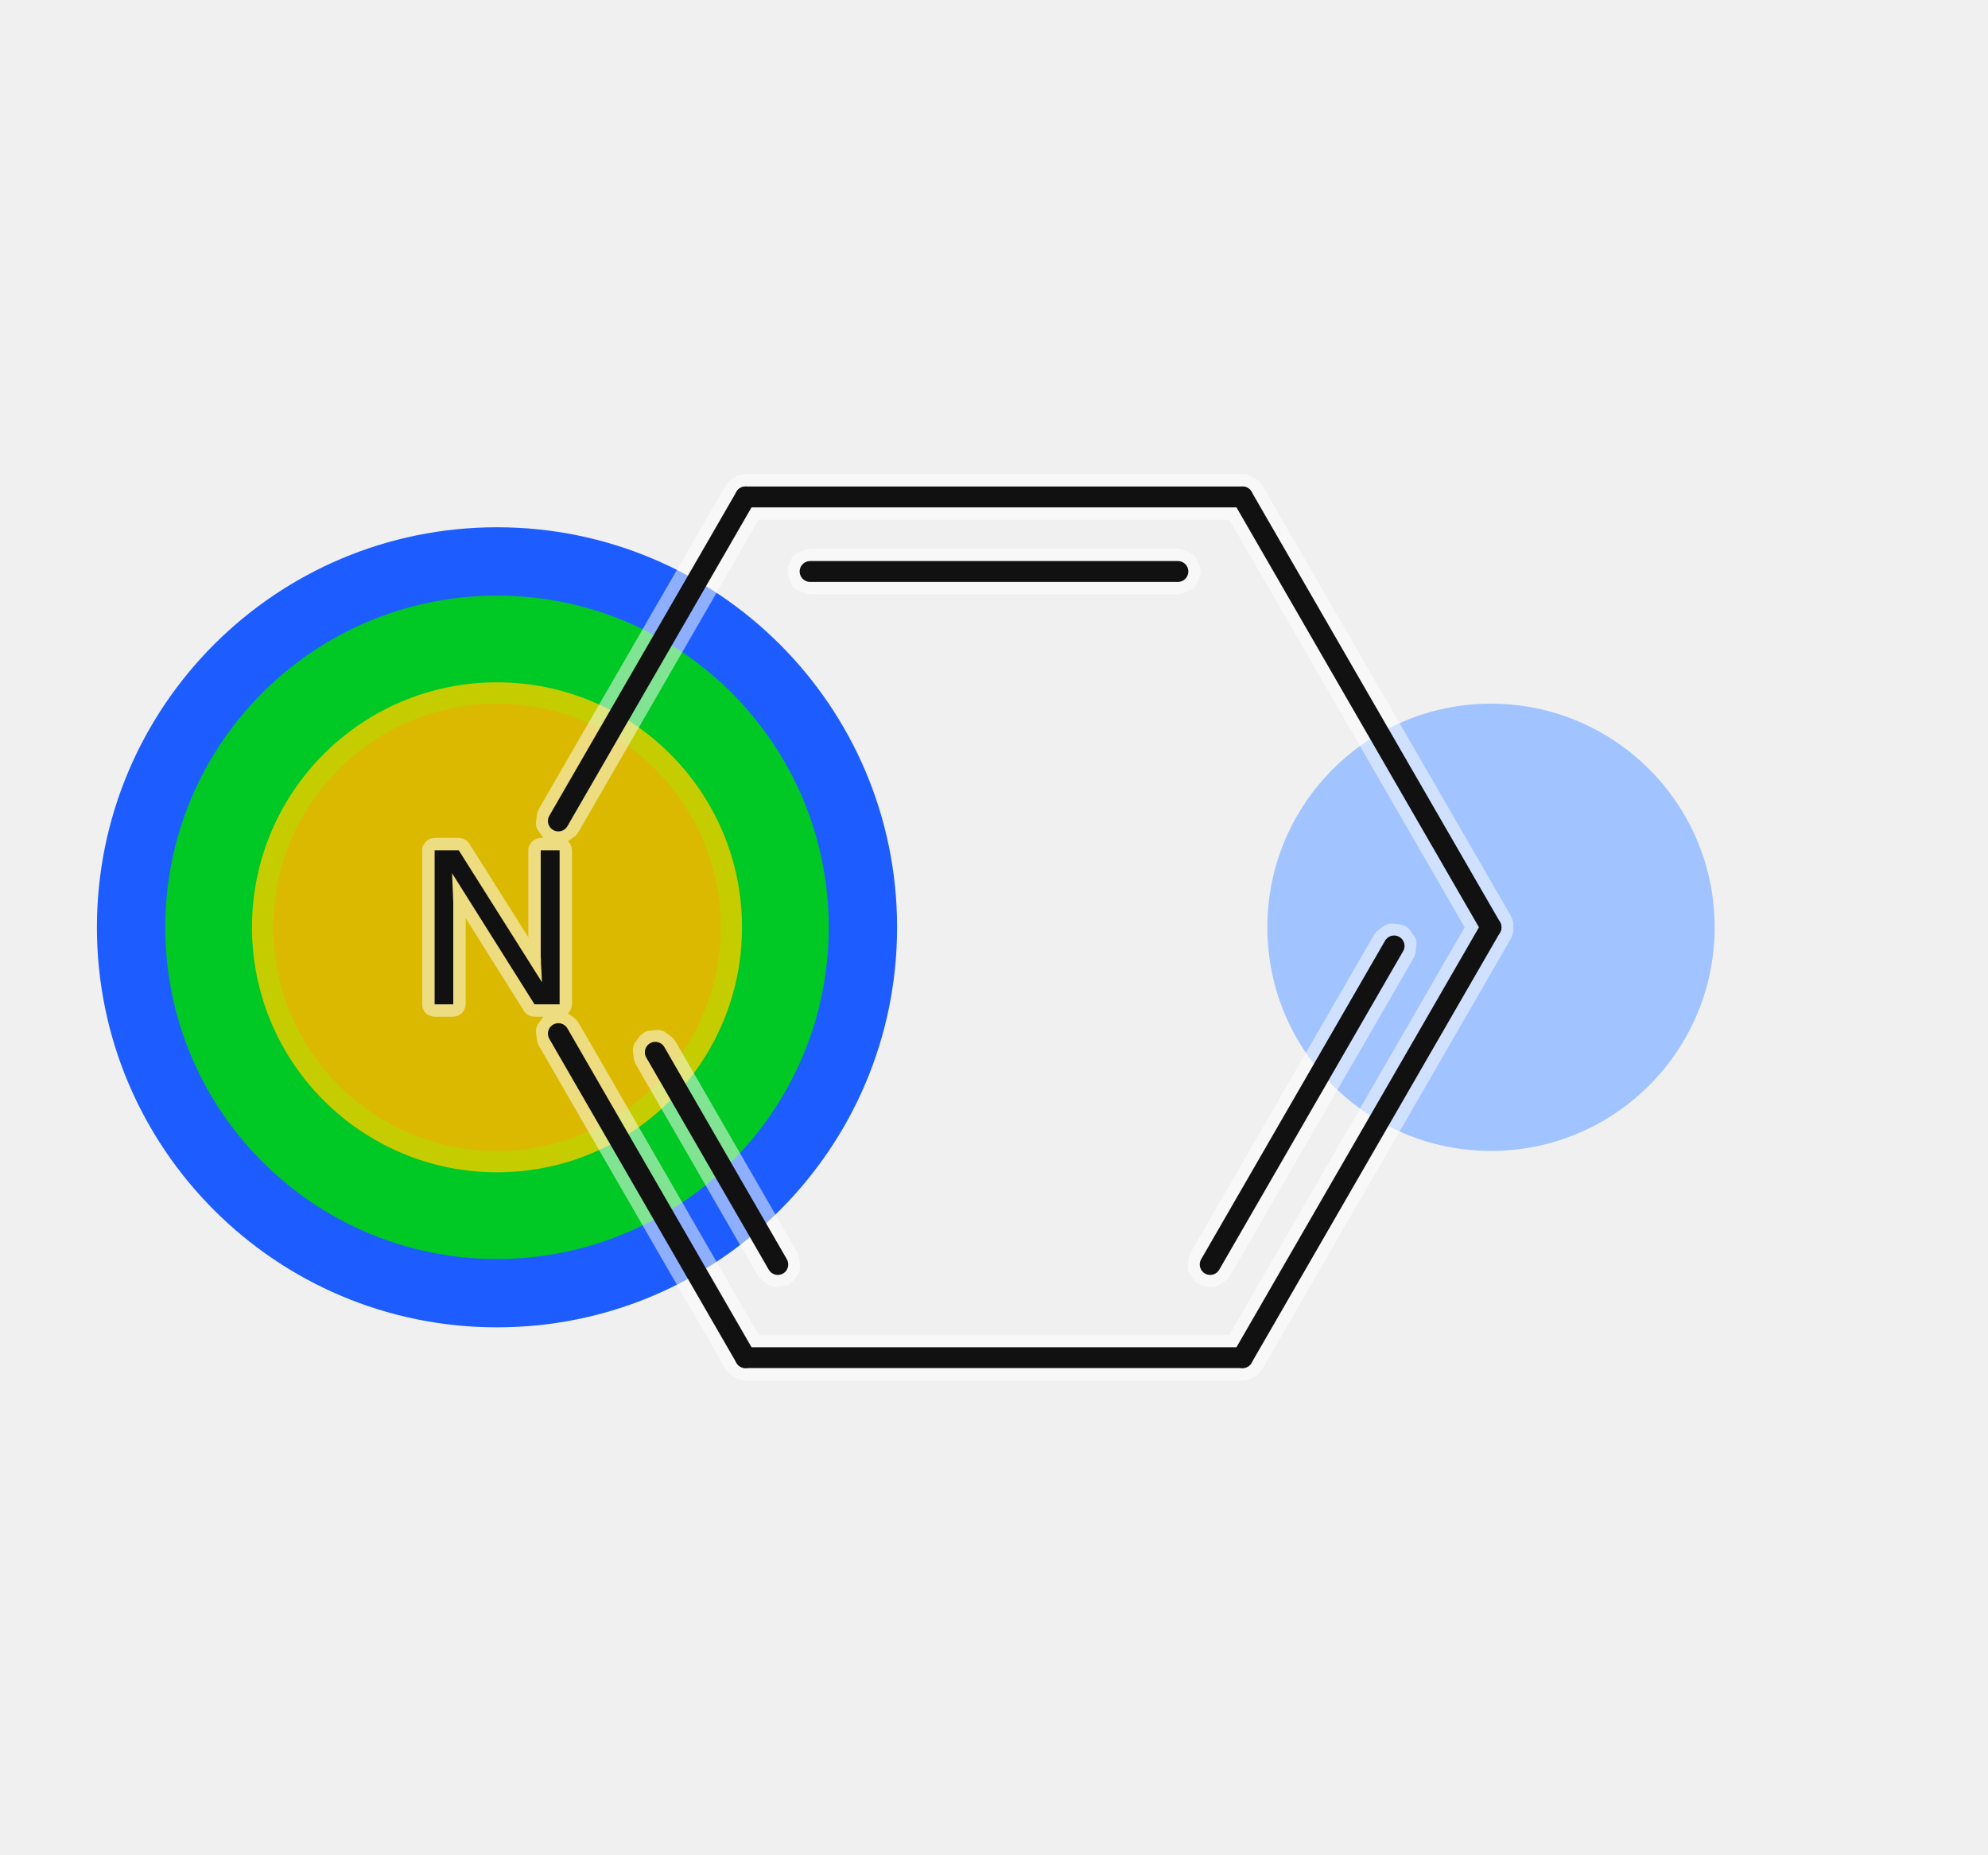
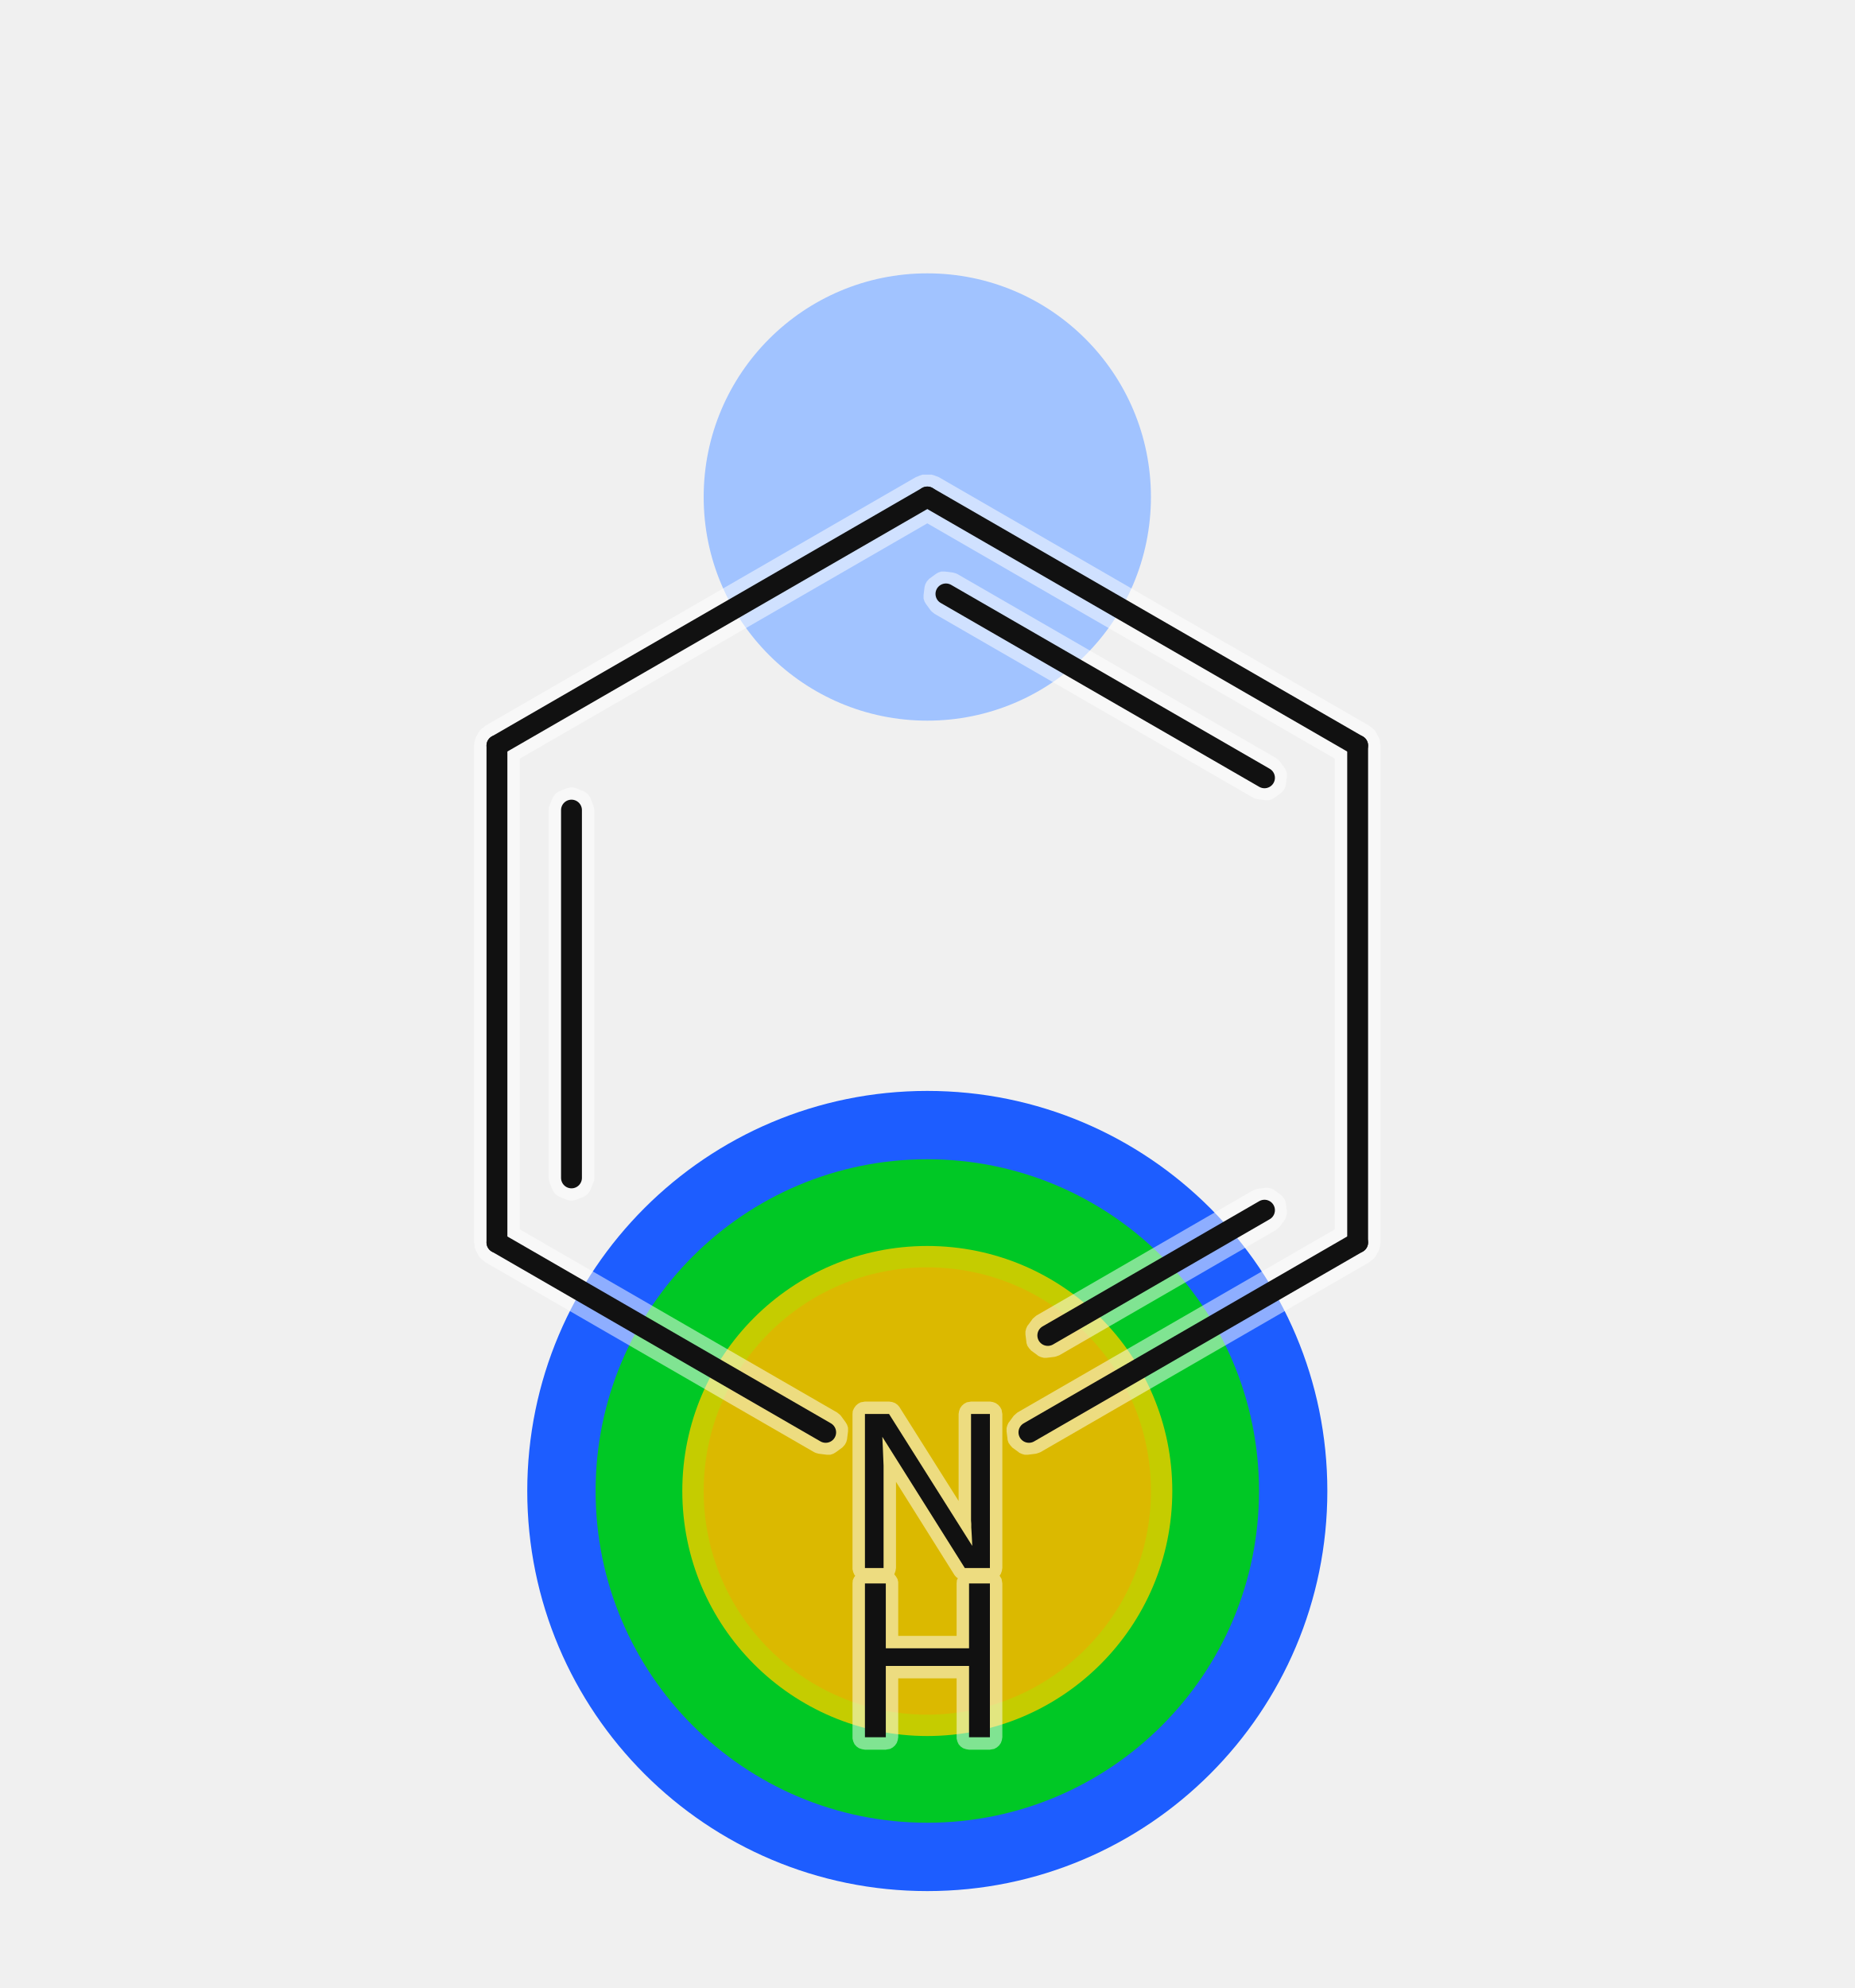
- <svg xmlns="http://www.w3.org/2000/svg" width="80" height="74.64" viewBox="0 0 80 74.64" class="xpict" style="background:transparent">
+ <svg xmlns="http://www.w3.org/2000/svg" width="74.64" height="80" viewBox="0 0 74.64 80" class="xpict" style="background:transparent">
  <g class="xpict-mol" transform="translate(0,0)" data-id="m0">
    <g class="layer-shading" id="shading">
-       <circle cx="60" cy="37.32" r="9" opacity="1" fill="rgb(161,195,255)" stroke-width="1" class="shade" />
-       <circle cx="20" cy="37.32" r="16.1" opacity="1" fill="rgb(29,93,255)" stroke-width="1" class="shade" />
-       <circle cx="20" cy="37.32" r="13.35" opacity="1" fill="rgb(0,200,37)" stroke-width="1" class="shade" />
-       <circle cx="20" cy="37.32" r="9.86" opacity="1" fill="rgb(197,204,0)" stroke-width="1" class="shade" />
-       <circle cx="20" cy="37.32" r="9" opacity="1" fill="rgb(219,185,0)" stroke-width="1" class="shade" />
+       <circle cx="37.32" cy="20" r="9" opacity="1" fill="rgb(161,195,255)" stroke-width="1" class="shade" />
+       <circle cx="37.32" cy="60" r="16.1" opacity="1" fill="rgb(29,93,255)" stroke-width="1" class="shade" />
+       <circle cx="37.32" cy="60" r="13.35" opacity="1" fill="rgb(0,200,37)" stroke-width="1" class="shade" />
+       <circle cx="37.32" cy="60" r="9.86" opacity="1" fill="rgb(197,204,0)" stroke-width="1" class="shade" />
+       <circle cx="37.32" cy="60" r="9" opacity="1" fill="rgb(219,185,0)" stroke-width="1" class="shade" />
    </g>
  </g>
  <g class="xpict-halo" id="halo">
-     <path d="M 16.99 40.42 L 16.99 34.22 L 17 34.1 L 17.05 33.99 L 17.12 33.89 L 17.21 33.81 L 17.32 33.75 L 17.44 33.73 L 17.49 33.72 L 18.46 33.72 L 18.58 33.74 L 18.7 33.78 L 18.8 33.85 L 18.88 33.94 L 18.89 33.96 L 21.26 37.72 L 21.26 34.22 L 21.27 34.1 L 21.32 33.99 L 21.39 33.89 L 21.48 33.81 L 21.59 33.75 L 21.71 33.73 L 21.76 33.72 L 21.88 33.72 L 21.86 33.71 L 21.67 33.45 L 21.61 33.35 L 21.57 33.23 L 21.57 33.11 L 21.57 33.08 L 21.61 32.76 L 21.64 32.65 L 21.67 32.58 L 29.2 19.54 L 29.28 19.44 L 29.28 19.44 L 29.3 19.41 L 29.38 19.32 L 29.49 19.25 L 29.51 19.24 L 29.55 19.22 L 29.59 19.2 L 29.69 19.14 L 29.81 19.1 L 29.88 19.1 L 29.93 19.09 L 30 19.08 L 50 19.08 L 50.12 19.09 L 50.13 19.1 L 50.17 19.1 L 50.28 19.13 L 50.39 19.18 L 50.41 19.2 L 50.45 19.22 L 50.49 19.24 L 50.59 19.3 L 50.68 19.38 L 50.72 19.45 L 50.75 19.48 L 50.8 19.54 L 60.8 36.86 L 60.84 36.97 L 60.85 36.98 L 60.86 37.01 L 60.9 37.13 L 60.9 37.25 L 60.9 37.28 L 60.9 37.32 L 60.9 37.36 L 60.9 37.49 L 60.87 37.6 L 60.84 37.67 L 60.83 37.71 L 60.8 37.78 L 50.8 55.1 L 50.72 55.2 L 50.72 55.2 L 50.7 55.23 L 50.62 55.32 L 50.51 55.39 L 50.49 55.4 L 50.45 55.42 L 50.41 55.44 L 50.31 55.5 L 50.19 55.54 L 50.12 55.54 L 50.07 55.55 L 50 55.56 L 30 55.56 L 29.88 55.55 L 29.87 55.54 L 29.83 55.54 L 29.72 55.51 L 29.61 55.46 L 29.59 55.44 L 29.55 55.42 L 29.51 55.4 L 29.41 55.34 L 29.32 55.26 L 29.28 55.19 L 29.25 55.16 L 29.2 55.1 L 21.67 42.06 L 21.63 41.95 L 21.61 41.88 L 21.57 41.56 L 21.57 41.43 L 21.6 41.32 L 21.65 41.21 L 21.67 41.19 L 21.86 40.93 L 21.88 40.92 L 21.51 40.92 L 21.38 40.9 L 21.27 40.86 L 21.17 40.79 L 21.09 40.7 L 21.08 40.68 L 18.74 36.95 L 18.74 40.42 L 18.72 40.54 L 18.68 40.65 L 18.61 40.75 L 18.52 40.83 L 18.41 40.89 L 18.29 40.91 L 18.24 40.92 L 17.49 40.92 L 17.37 40.9 L 17.25 40.86 L 17.15 40.79 L 17.07 40.7 L 17.02 40.59 L 16.99 40.47 Z M 22.86 33.86 L 22.93 33.94 L 22.99 34.05 L 23.01 34.17 L 23.02 34.22 L 23.02 40.42 L 23 40.54 L 22.96 40.65 L 22.89 40.75 L 22.86 40.78 L 22.86 40.78 L 22.88 40.8 L 23.14 40.99 L 23.22 41.08 L 23.27 41.14 L 30.53 53.72 L 49.47 53.72 L 58.94 37.32 L 49.47 20.92 L 30.53 20.92 L 23.27 33.5 L 23.19 33.6 L 23.14 33.65 L 22.88 33.84 Z M 25.47 42.31 L 25.47 42.18 L 25.5 42.07 L 25.55 41.96 L 25.57 41.94 L 25.76 41.68 L 25.85 41.6 L 25.95 41.53 L 26.07 41.49 L 26.09 41.49 L 26.41 41.45 L 26.54 41.45 L 26.65 41.48 L 26.76 41.53 L 26.78 41.55 L 27.04 41.74 L 27.12 41.83 L 27.17 41.89 L 32.1 50.43 L 32.14 50.54 L 32.16 50.61 L 32.2 50.93 L 32.2 51.06 L 32.17 51.17 L 32.12 51.28 L 32.1 51.3 L 31.91 51.56 L 31.82 51.64 L 31.72 51.71 L 31.6 51.75 L 31.58 51.75 L 31.26 51.79 L 31.13 51.79 L 31.02 51.76 L 30.91 51.71 L 30.89 51.69 L 30.63 51.5 L 30.55 51.41 L 30.5 51.35 L 25.57 42.81 L 25.53 42.7 L 25.51 42.63 Z M 31.69 23.07 L 31.68 22.95 L 31.71 22.83 L 31.72 22.81 L 31.84 22.51 L 31.9 22.41 L 31.98 22.32 L 32.09 22.25 L 32.11 22.24 L 32.41 22.12 L 32.53 22.09 L 32.6 22.08 L 47.4 22.08 L 47.52 22.09 L 47.59 22.12 L 47.89 22.24 L 47.99 22.3 L 48.08 22.38 L 48.15 22.49 L 48.16 22.51 L 48.28 22.81 L 48.31 22.93 L 48.32 23.05 L 48.29 23.17 L 48.28 23.19 L 48.16 23.49 L 48.1 23.59 L 48.02 23.68 L 47.91 23.75 L 47.89 23.76 L 47.59 23.88 L 47.47 23.91 L 47.4 23.92 L 32.6 23.92 L 32.48 23.91 L 32.41 23.88 L 32.11 23.76 L 32.01 23.7 L 31.92 23.62 L 31.85 23.51 L 31.84 23.49 L 31.72 23.19 Z M 47.8 51.08 L 47.8 50.96 L 47.8 50.93 L 47.84 50.61 L 47.87 50.5 L 47.9 50.43 L 55.3 37.61 L 55.38 37.51 L 55.43 37.46 L 55.69 37.27 L 55.79 37.21 L 55.91 37.17 L 56.03 37.17 L 56.06 37.17 L 56.38 37.21 L 56.49 37.24 L 56.6 37.3 L 56.69 37.38 L 56.71 37.4 L 56.9 37.66 L 56.96 37.76 L 57 37.88 L 57 38 L 57 38.03 L 56.96 38.35 L 56.93 38.46 L 56.9 38.53 L 49.5 51.35 L 49.42 51.45 L 49.37 51.5 L 49.11 51.69 L 49.01 51.75 L 48.89 51.79 L 48.77 51.79 L 48.74 51.79 L 48.42 51.75 L 48.31 51.72 L 48.2 51.66 L 48.11 51.58 L 48.09 51.56 L 47.9 51.3 L 47.84 51.2 Z" fill="#fff" stroke-width="0" stroke-linecap="round" stroke-linejoin="round" opacity="0.5" stroke="none" class="halo" />
+     <path d="M 19.08 50 L 19.08 30 L 19.09 29.88 L 19.1 29.87 L 19.1 29.83 L 19.13 29.72 L 19.18 29.61 L 19.2 29.59 L 19.22 29.55 L 19.24 29.51 L 19.3 29.41 L 19.38 29.32 L 19.45 29.28 L 19.48 29.25 L 19.54 29.2 L 36.86 19.2 L 36.97 19.16 L 36.98 19.15 L 37.01 19.14 L 37.13 19.1 L 37.25 19.1 L 37.28 19.1 L 37.32 19.1 L 37.36 19.1 L 37.49 19.1 L 37.6 19.13 L 37.67 19.16 L 37.71 19.17 L 37.78 19.2 L 55.1 29.2 L 55.2 29.28 L 55.2 29.28 L 55.23 29.3 L 55.32 29.38 L 55.39 29.49 L 55.4 29.51 L 55.42 29.55 L 55.44 29.59 L 55.5 29.69 L 55.54 29.81 L 55.54 29.88 L 55.55 29.93 L 55.56 30 L 55.56 50 L 55.55 50.12 L 55.54 50.13 L 55.54 50.17 L 55.51 50.28 L 55.46 50.39 L 55.44 50.41 L 55.42 50.45 L 55.4 50.49 L 55.34 50.59 L 55.26 50.68 L 55.19 50.72 L 55.16 50.75 L 55.1 50.8 L 41.87 58.44 L 41.76 58.48 L 41.69 58.5 L 41.37 58.54 L 41.24 58.54 L 41.13 58.51 L 41.02 58.46 L 41 58.44 L 40.74 58.25 L 40.66 58.16 L 40.59 58.06 L 40.55 57.94 L 40.55 57.92 L 40.51 57.6 L 40.51 57.47 L 40.54 57.36 L 40.59 57.25 L 40.61 57.23 L 40.8 56.97 L 40.89 56.89 L 40.95 56.84 L 53.72 49.47 L 53.72 30.53 L 37.32 21.06 L 20.92 30.53 L 20.92 49.47 L 33.69 56.84 L 33.79 56.92 L 33.84 56.97 L 34.03 57.23 L 34.09 57.33 L 34.13 57.45 L 34.13 57.57 L 34.13 57.6 L 34.09 57.92 L 34.06 58.03 L 34 58.14 L 33.92 58.23 L 33.9 58.25 L 33.64 58.44 L 33.54 58.5 L 33.42 58.54 L 33.3 58.54 L 33.27 58.54 L 32.95 58.5 L 32.84 58.47 L 32.77 58.44 L 19.54 50.8 L 19.44 50.72 L 19.44 50.72 L 19.41 50.7 L 19.32 50.62 L 19.25 50.51 L 19.24 50.49 L 19.22 50.45 L 19.2 50.41 L 19.14 50.31 L 19.1 50.19 L 19.1 50.12 L 19.09 50.07 Z M 22.08 47.4 L 22.08 32.6 L 22.09 32.48 L 22.12 32.41 L 22.24 32.11 L 22.3 32.01 L 22.38 31.92 L 22.49 31.85 L 22.51 31.84 L 22.81 31.72 L 22.93 31.69 L 23.05 31.68 L 23.17 31.71 L 23.19 31.72 L 23.49 31.84 L 23.59 31.9 L 23.68 31.98 L 23.75 32.09 L 23.76 32.11 L 23.88 32.41 L 23.91 32.53 L 23.92 32.6 L 23.92 47.4 L 23.91 47.52 L 23.88 47.59 L 23.76 47.89 L 23.7 47.99 L 23.62 48.08 L 23.51 48.15 L 23.49 48.16 L 23.19 48.28 L 23.07 48.31 L 22.95 48.32 L 22.83 48.29 L 22.81 48.28 L 22.51 48.16 L 22.41 48.1 L 22.32 48.02 L 22.25 47.91 L 22.24 47.89 L 22.12 47.59 L 22.09 47.47 Z M 34.31 63.1 L 34.31 56.9 L 34.32 56.78 L 34.37 56.67 L 34.44 56.57 L 34.53 56.49 L 34.64 56.43 L 34.76 56.41 L 34.81 56.4 L 35.78 56.4 L 35.91 56.42 L 36.02 56.46 L 36.12 56.53 L 36.2 56.62 L 36.21 56.64 L 38.58 60.4 L 38.58 56.9 L 38.6 56.78 L 38.64 56.67 L 38.71 56.57 L 38.8 56.49 L 38.91 56.43 L 39.03 56.41 L 39.08 56.4 L 39.84 56.4 L 39.96 56.42 L 40.07 56.46 L 40.17 56.53 L 40.25 56.62 L 40.31 56.73 L 40.33 56.85 L 40.34 56.9 L 40.34 63.1 L 40.32 63.22 L 40.28 63.33 L 40.23 63.41 L 40.25 63.44 L 40.31 63.54 L 40.33 63.66 L 40.34 63.72 L 40.34 69.91 L 40.32 70.03 L 40.28 70.14 L 40.21 70.24 L 40.12 70.32 L 40.01 70.38 L 39.89 70.4 L 39.84 70.41 L 39 70.41 L 38.88 70.39 L 38.76 70.35 L 38.66 70.28 L 38.58 70.19 L 38.53 70.08 L 38.5 69.96 L 38.5 69.91 L 38.5 67.54 L 36.15 67.54 L 36.15 69.91 L 36.13 70.03 L 36.09 70.14 L 36.02 70.24 L 35.93 70.32 L 35.82 70.38 L 35.7 70.4 L 35.65 70.41 L 34.81 70.41 L 34.69 70.39 L 34.57 70.35 L 34.47 70.28 L 34.39 70.19 L 34.34 70.08 L 34.31 69.96 L 34.31 69.91 L 34.31 63.72 L 34.32 63.59 L 34.37 63.48 L 34.42 63.41 L 34.39 63.38 L 34.34 63.27 L 34.31 63.15 Z M 35.99 63.35 L 36.06 63.44 L 36.12 63.54 L 36.15 63.66 L 36.15 63.72 L 36.15 65.83 L 38.5 65.83 L 38.5 63.72 L 38.51 63.59 L 38.55 63.51 L 38.49 63.47 L 38.41 63.38 L 38.4 63.36 L 36.06 59.63 L 36.06 63.1 L 36.04 63.22 L 36 63.33 Z M 37.17 24.09 L 37.17 23.97 L 37.17 23.94 L 37.21 23.62 L 37.24 23.51 L 37.3 23.4 L 37.38 23.31 L 37.4 23.29 L 37.66 23.1 L 37.76 23.04 L 37.88 23 L 38 23 L 38.03 23 L 38.35 23.04 L 38.46 23.07 L 38.53 23.1 L 51.35 30.5 L 51.45 30.58 L 51.5 30.63 L 51.69 30.89 L 51.75 30.99 L 51.79 31.11 L 51.79 31.23 L 51.79 31.26 L 51.75 31.58 L 51.72 31.69 L 51.66 31.8 L 51.58 31.89 L 51.56 31.91 L 51.3 32.1 L 51.2 32.16 L 51.08 32.2 L 50.96 32.2 L 50.93 32.2 L 50.61 32.16 L 50.5 32.13 L 50.43 32.1 L 37.61 24.7 L 37.51 24.62 L 37.46 24.57 L 37.27 24.31 L 37.21 24.21 Z M 41.27 53.7 L 41.27 53.58 L 41.3 53.46 L 41.35 53.35 L 41.37 53.33 L 41.56 53.07 L 41.65 52.99 L 41.71 52.94 L 50.43 47.9 L 50.54 47.86 L 50.61 47.84 L 50.93 47.8 L 51.05 47.8 L 51.17 47.83 L 51.28 47.88 L 51.3 47.9 L 51.56 48.09 L 51.64 48.18 L 51.71 48.28 L 51.75 48.4 L 51.75 48.42 L 51.79 48.74 L 51.79 48.86 L 51.76 48.98 L 51.71 49.09 L 51.69 49.11 L 51.5 49.37 L 51.41 49.45 L 51.35 49.5 L 42.63 54.54 L 42.52 54.58 L 42.45 54.6 L 42.13 54.64 L 42.01 54.64 L 41.89 54.61 L 41.78 54.56 L 41.76 54.54 L 41.5 54.35 L 41.42 54.26 L 41.35 54.16 L 41.31 54.04 L 41.31 54.02 Z" fill="#fff" stroke-width="0" stroke-linecap="round" stroke-linejoin="round" opacity="0.5" stroke="none" class="halo" />
  </g>
  <g class="xpict-mol" transform="translate(0,0)" data-id="m0">
    <g class="layer-bonds" id="bonds">
-       <path d="M 60 37.32 L 50 54.64" fill="none" stroke-width="0.84" stroke-linecap="round" stroke-linejoin="round" opacity="1" stroke="#111" class="bond-0 atom-0 atom-1 bond-skeleton" />
-       <path d="M 56.1 38.07 L 48.7 50.89" fill="none" stroke-width="0.84" stroke-linecap="round" stroke-linejoin="round" opacity="1" stroke="#111" class="bond-0 atom-0 atom-1 bond-offset" />
-       <path d="M 50 54.64 L 30 54.64" fill="none" stroke-width="0.84" stroke-linecap="round" stroke-linejoin="round" opacity="1" stroke="#111" class="bond-1 atom-1 atom-2 bond-skeleton" />
-       <path d="M 30 54.64 L 22.47 41.6" fill="none" stroke-width="0.84" stroke-linecap="round" stroke-linejoin="round" opacity="1" stroke="#111" class="bond-2 atom-2 atom-3 bond-skeleton" />
-       <path d="M 31.3 50.89 L 26.37 42.35" fill="none" stroke-width="0.84" stroke-linecap="round" stroke-linejoin="round" opacity="1" stroke="#111" class="bond-2 atom-2 atom-3 bond-offset" />
-       <path d="M 22.47 33.04 L 30 20" fill="none" stroke-width="0.84" stroke-linecap="round" stroke-linejoin="round" opacity="1" stroke="#111" class="bond-3 atom-3 atom-4 bond-skeleton" />
-       <path d="M 30 20 L 50 20" fill="none" stroke-width="0.84" stroke-linecap="round" stroke-linejoin="round" opacity="1" stroke="#111" class="bond-4 atom-4 atom-5 bond-skeleton" />
-       <path d="M 32.6 23 L 47.4 23" fill="none" stroke-width="0.84" stroke-linecap="round" stroke-linejoin="round" opacity="1" stroke="#111" class="bond-4 atom-4 atom-5 bond-offset" />
-       <path d="M 50 20 L 60 37.32" fill="none" stroke-width="0.84" stroke-linecap="round" stroke-linejoin="round" opacity="1" stroke="#111" class="bond-5 atom-5 atom-0 bond-skeleton" />
+       <path d="M 37.32 20 L 54.64 30" fill="none" stroke-width="0.84" stroke-linecap="round" stroke-linejoin="round" opacity="1" stroke="#111" class="bond-0 atom-0 atom-1 bond-skeleton" />
+       <path d="M 38.07 23.9 L 50.89 31.3" fill="none" stroke-width="0.84" stroke-linecap="round" stroke-linejoin="round" opacity="1" stroke="#111" class="bond-0 atom-0 atom-1 bond-offset" />
+       <path d="M 54.64 30 L 54.64 50" fill="none" stroke-width="0.84" stroke-linecap="round" stroke-linejoin="round" opacity="1" stroke="#111" class="bond-1 atom-1 atom-2 bond-skeleton" />
+       <path d="M 54.64 50 L 41.41 57.64" fill="none" stroke-width="0.84" stroke-linecap="round" stroke-linejoin="round" opacity="1" stroke="#111" class="bond-2 atom-2 atom-3 bond-skeleton" />
+       <path d="M 50.89 48.7 L 42.17 53.74" fill="none" stroke-width="0.84" stroke-linecap="round" stroke-linejoin="round" opacity="1" stroke="#111" class="bond-2 atom-2 atom-3 bond-offset" />
+       <path d="M 33.23 57.64 L 20 50" fill="none" stroke-width="0.84" stroke-linecap="round" stroke-linejoin="round" opacity="1" stroke="#111" class="bond-3 atom-3 atom-4 bond-skeleton" />
+       <path d="M 20 50 L 20 30" fill="none" stroke-width="0.84" stroke-linecap="round" stroke-linejoin="round" opacity="1" stroke="#111" class="bond-4 atom-4 atom-5 bond-skeleton" />
+       <path d="M 23 47.4 L 23 32.6" fill="none" stroke-width="0.84" stroke-linecap="round" stroke-linejoin="round" opacity="1" stroke="#111" class="bond-4 atom-4 atom-5 bond-offset" />
+       <path d="M 20 30 L 37.32 20" fill="none" stroke-width="0.84" stroke-linecap="round" stroke-linejoin="round" opacity="1" stroke="#111" class="bond-5 atom-5 atom-0 bond-skeleton" />
    </g>
    <g class="layer-labels" id="labels">
-       <path d="M 17.49 40.42 L 17.49 34.22 L 18.46 34.22 L 21.81 39.53 L 21.8 39.33 L 21.79 39.13 L 21.78 38.95 L 21.77 38.79 L 21.77 38.64 L 21.76 38.51 L 21.76 38.39 L 21.76 38.29 L 21.76 34.22 L 22.52 34.22 L 22.52 40.42 L 21.51 40.42 L 18.19 35.14 L 18.21 35.57 L 18.24 36.3 L 18.24 40.42 Z" fill="#111" stroke-width="0" stroke-linecap="round" stroke-linejoin="round" opacity="1" stroke="none" class="atom-3 label" data-text="N" />
+       <path d="M 34.81 63.1 L 34.81 56.9 L 35.78 56.9 L 39.13 62.21 L 39.12 62 L 39.11 61.81 L 39.1 61.63 L 39.09 61.47 L 39.09 61.32 L 39.08 61.19 L 39.08 61.07 L 39.08 60.96 L 39.08 56.9 L 39.84 56.9 L 39.84 63.1 L 38.83 63.1 L 35.51 57.82 L 35.53 58.25 L 35.56 58.98 L 35.56 63.1 Z M 34.81 69.91 L 34.81 63.72 L 35.65 63.72 L 35.65 66.33 L 39 66.33 L 39 63.72 L 39.84 63.72 L 39.84 69.91 L 39 69.91 L 39 67.04 L 35.65 67.04 L 35.65 69.91 Z" fill="#111" stroke-width="0" stroke-linecap="round" stroke-linejoin="round" opacity="1" stroke="none" class="atom-3 label" data-text="NH" />
    </g>
  </g>
</svg>
